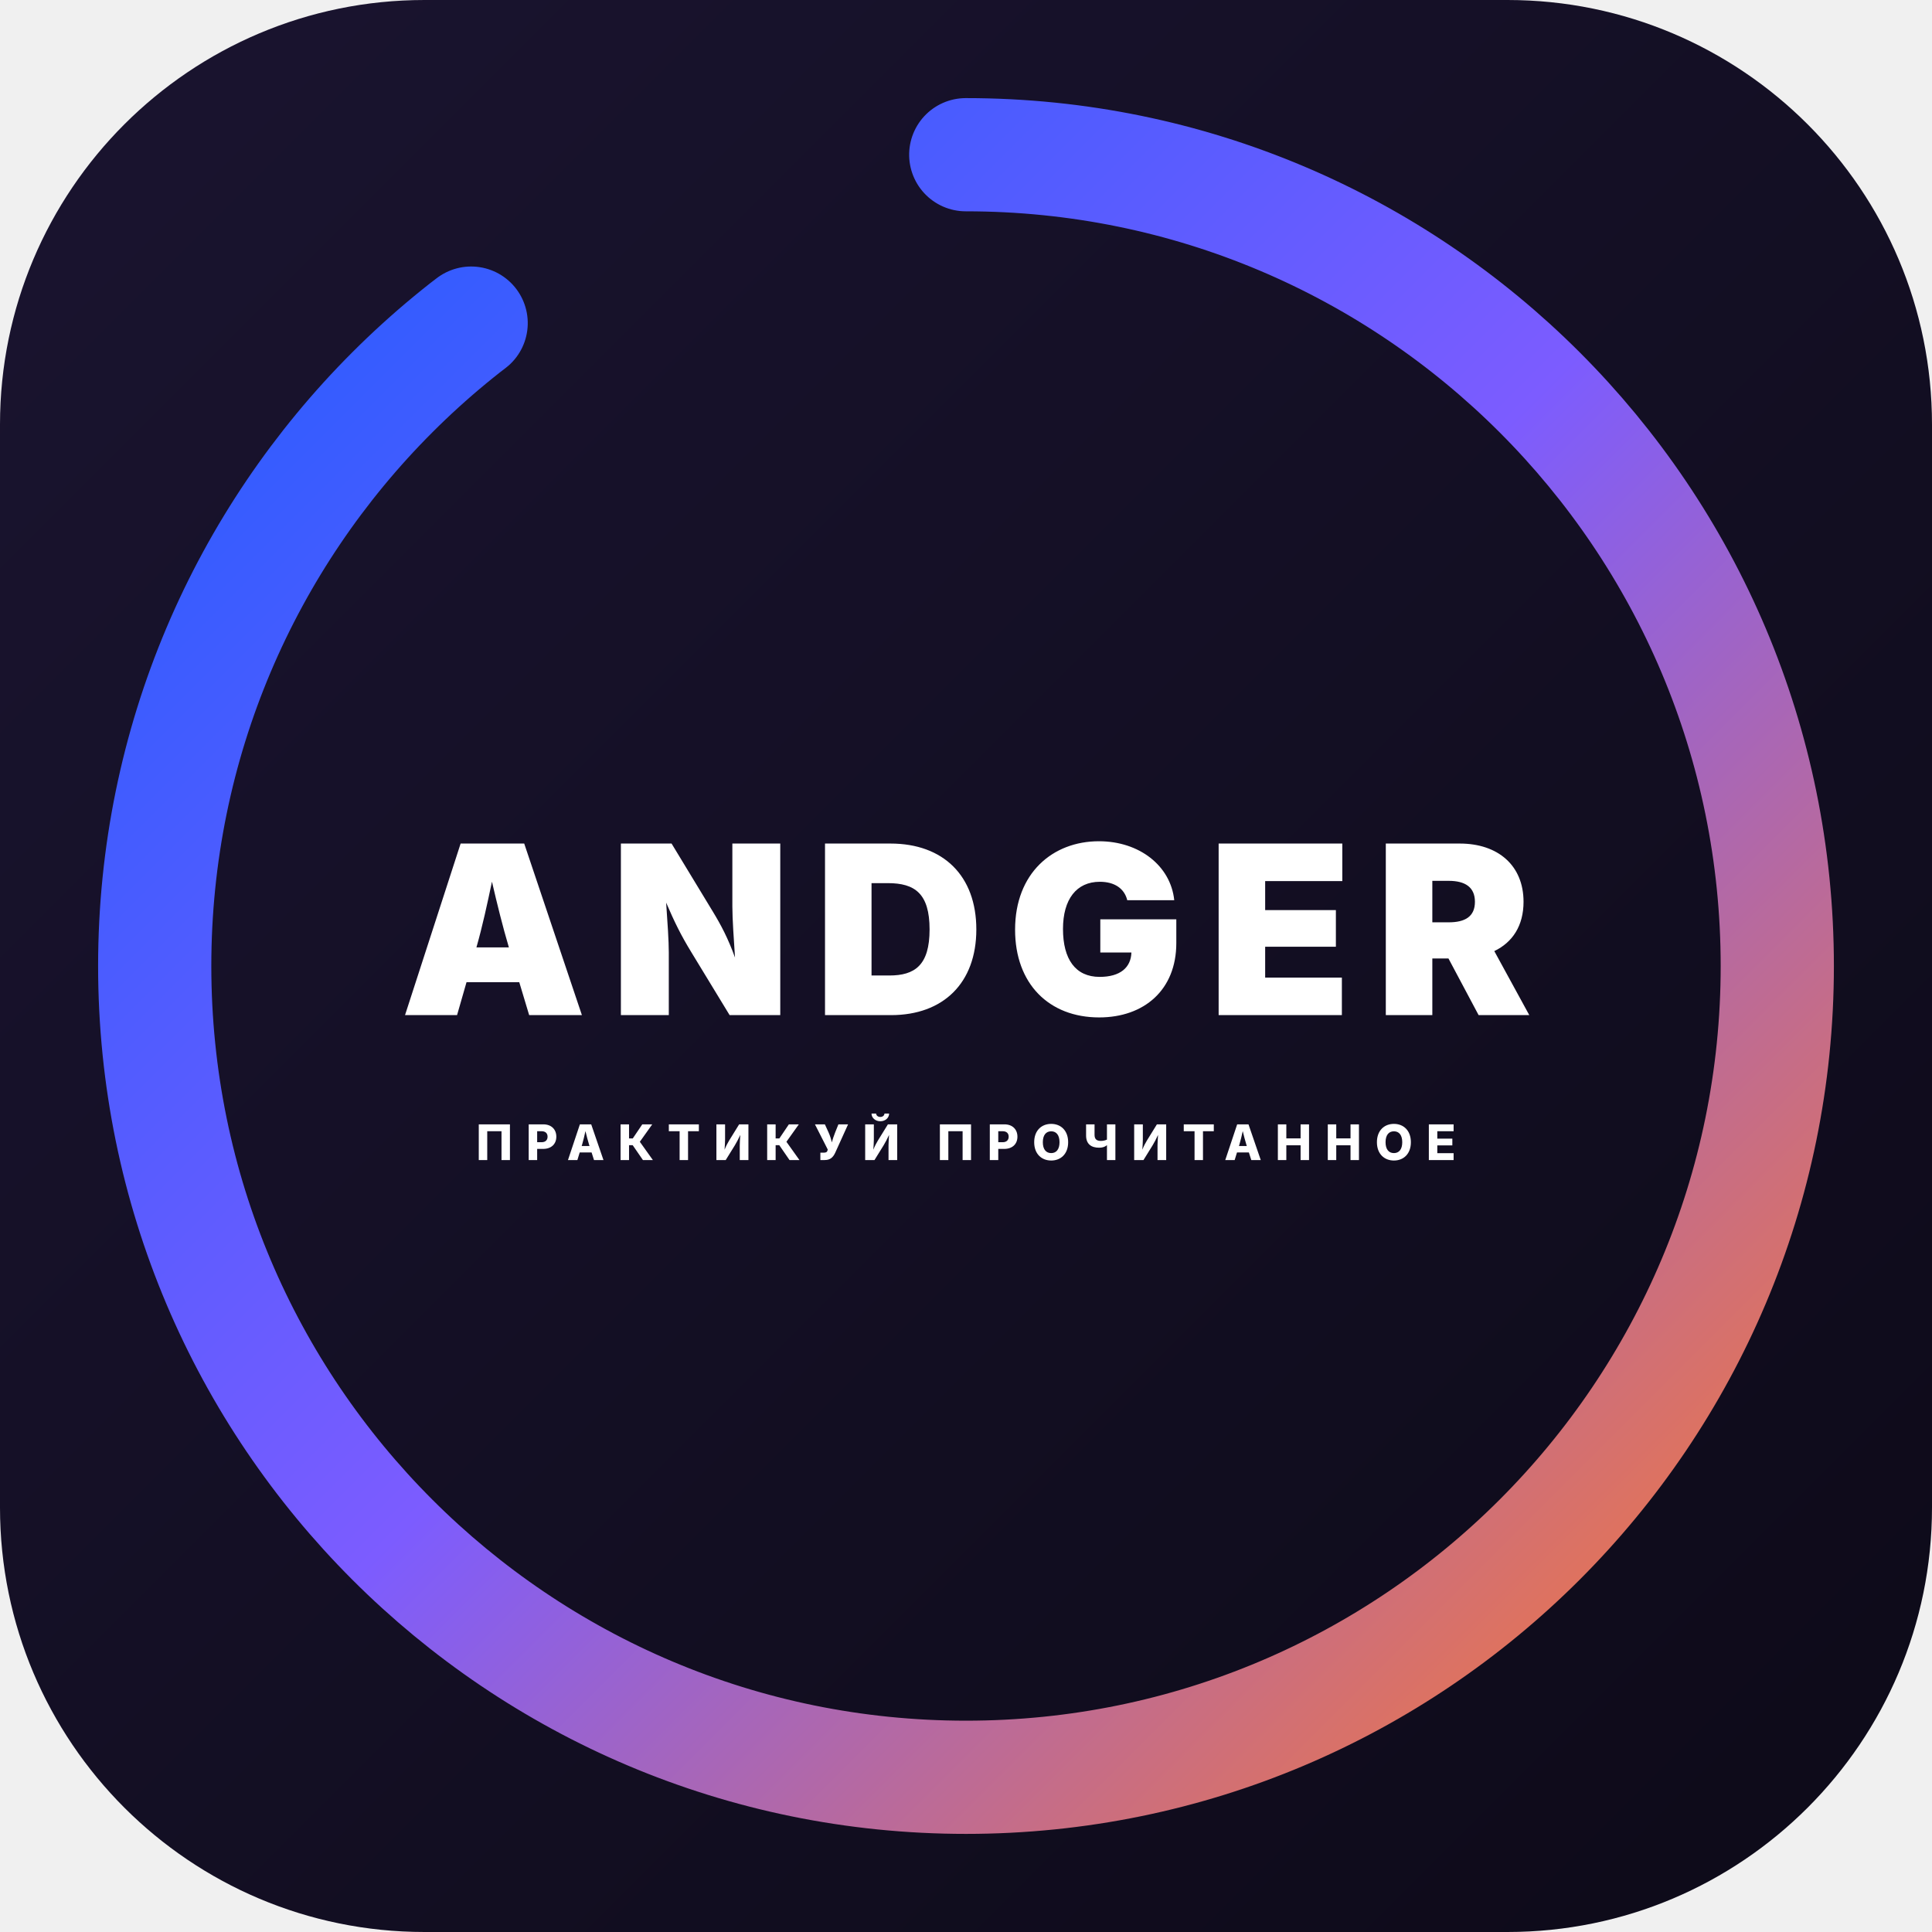
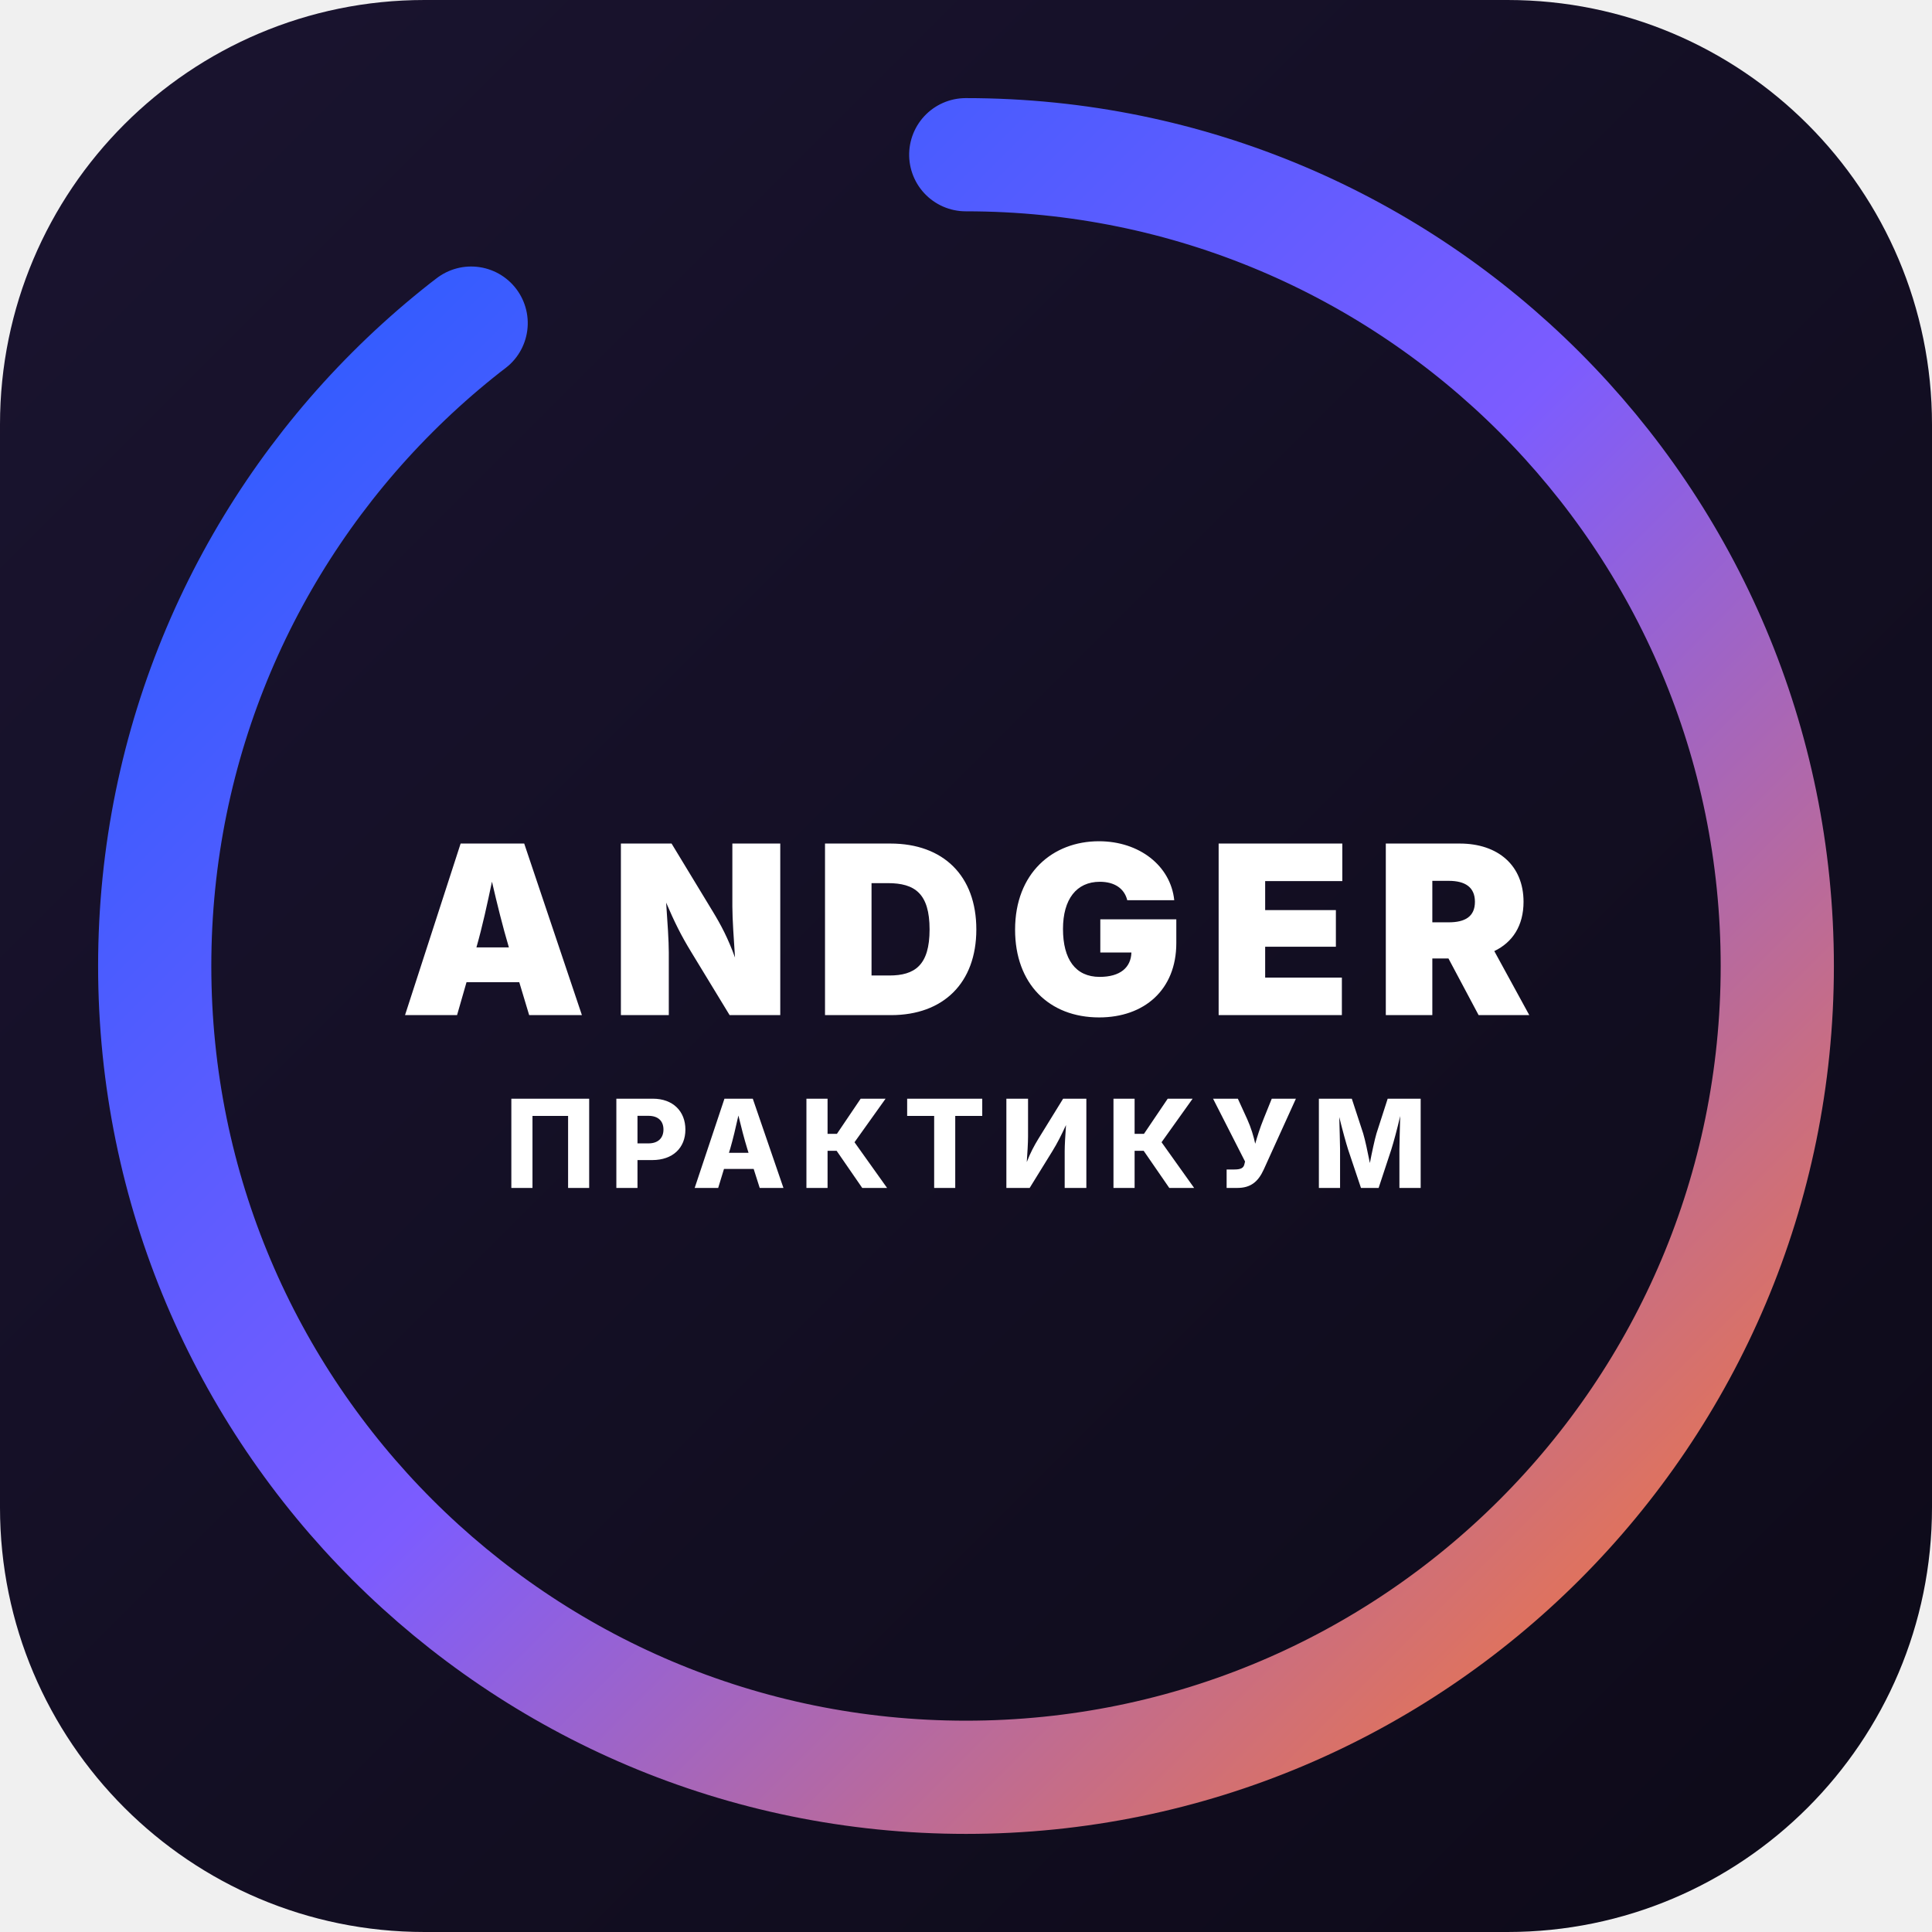
<svg xmlns="http://www.w3.org/2000/svg" viewBox="0 0 1024 1024" width="1024" height="1024">
  <defs>
    <linearGradient id="bgGrad" x1="0%" y1="0%" x2="100%" y2="100%">
      <stop offset="0%" stop-color="#1a1430" />
      <stop offset="100%" stop-color="#0d0a18" />
    </linearGradient>
    <linearGradient id="ringGrad" x1="0%" y1="100%" x2="100%" y2="0%">
      <stop offset="0%" stop-color="#ff7a2a" />
      <stop offset="50%" stop-color="#7c5cff" />
      <stop offset="100%" stop-color="#1e5cff" />
    </linearGradient>
  </defs>
  <rect width="1024" height="1024" rx="225" fill="url(#bgGrad)" />
  <circle cx="512" cy="512" r="430" fill="none" stroke="url(#ringGrad)" stroke-width="60" stroke-linecap="round" stroke-dasharray="2420 282" transform="rotate(-90 512 512)" />
  <text x="512" y="490" font-family="'Inter', 'Arial', sans-serif" font-size="125" font-weight="900" fill="#ffffff" text-anchor="middle" letter-spacing="12" dominant-baseline="middle">ANDGER</text>
-   <text x="512" y="605" font-family="'Inter', 'Arial', sans-serif" font-size="26" font-weight="800" fill="#ffffff" text-anchor="middle" letter-spacing="7" dominant-baseline="middle">ПРАКТИКУЙ ПРОЧИТАННОЕ</text>
+   <text x="512" y="605" font-family="'Inter', 'Arial', sans-serif" font-size="65" font-weight="800" fill="#ffffff" text-anchor="middle" letter-spacing="7" dominant-baseline="middle">ПРАКТИКУМ</text>
</svg>
